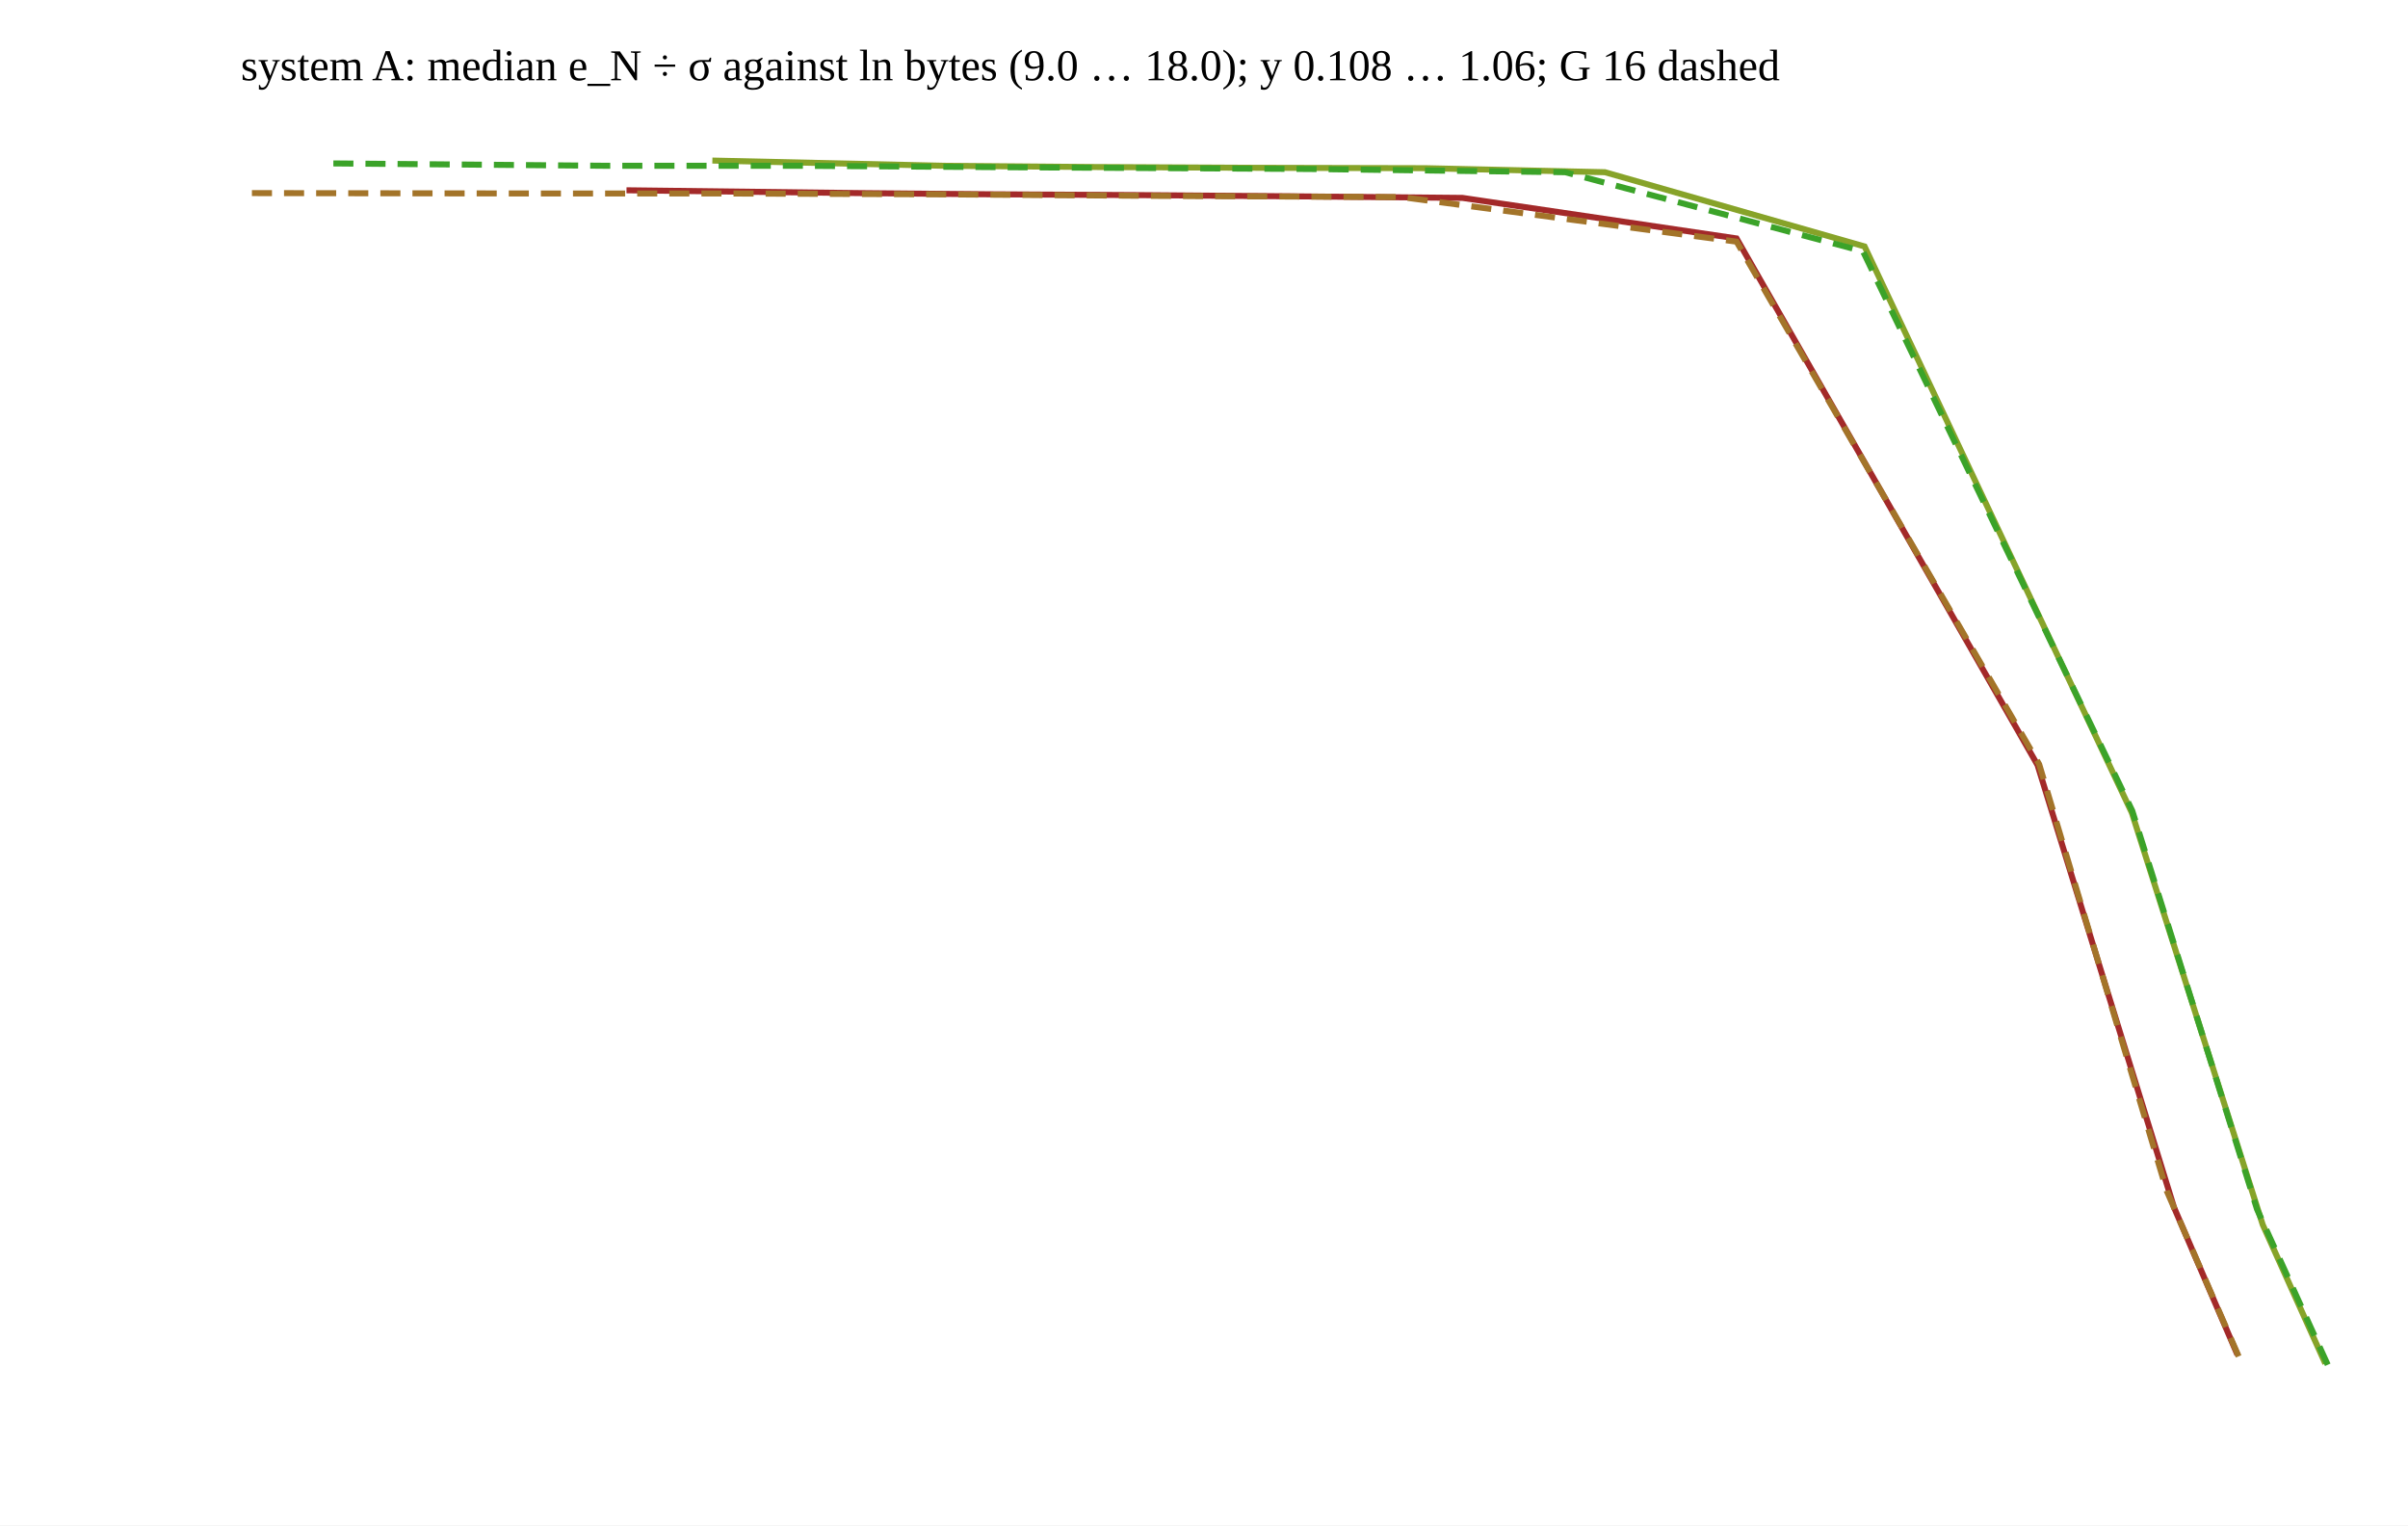
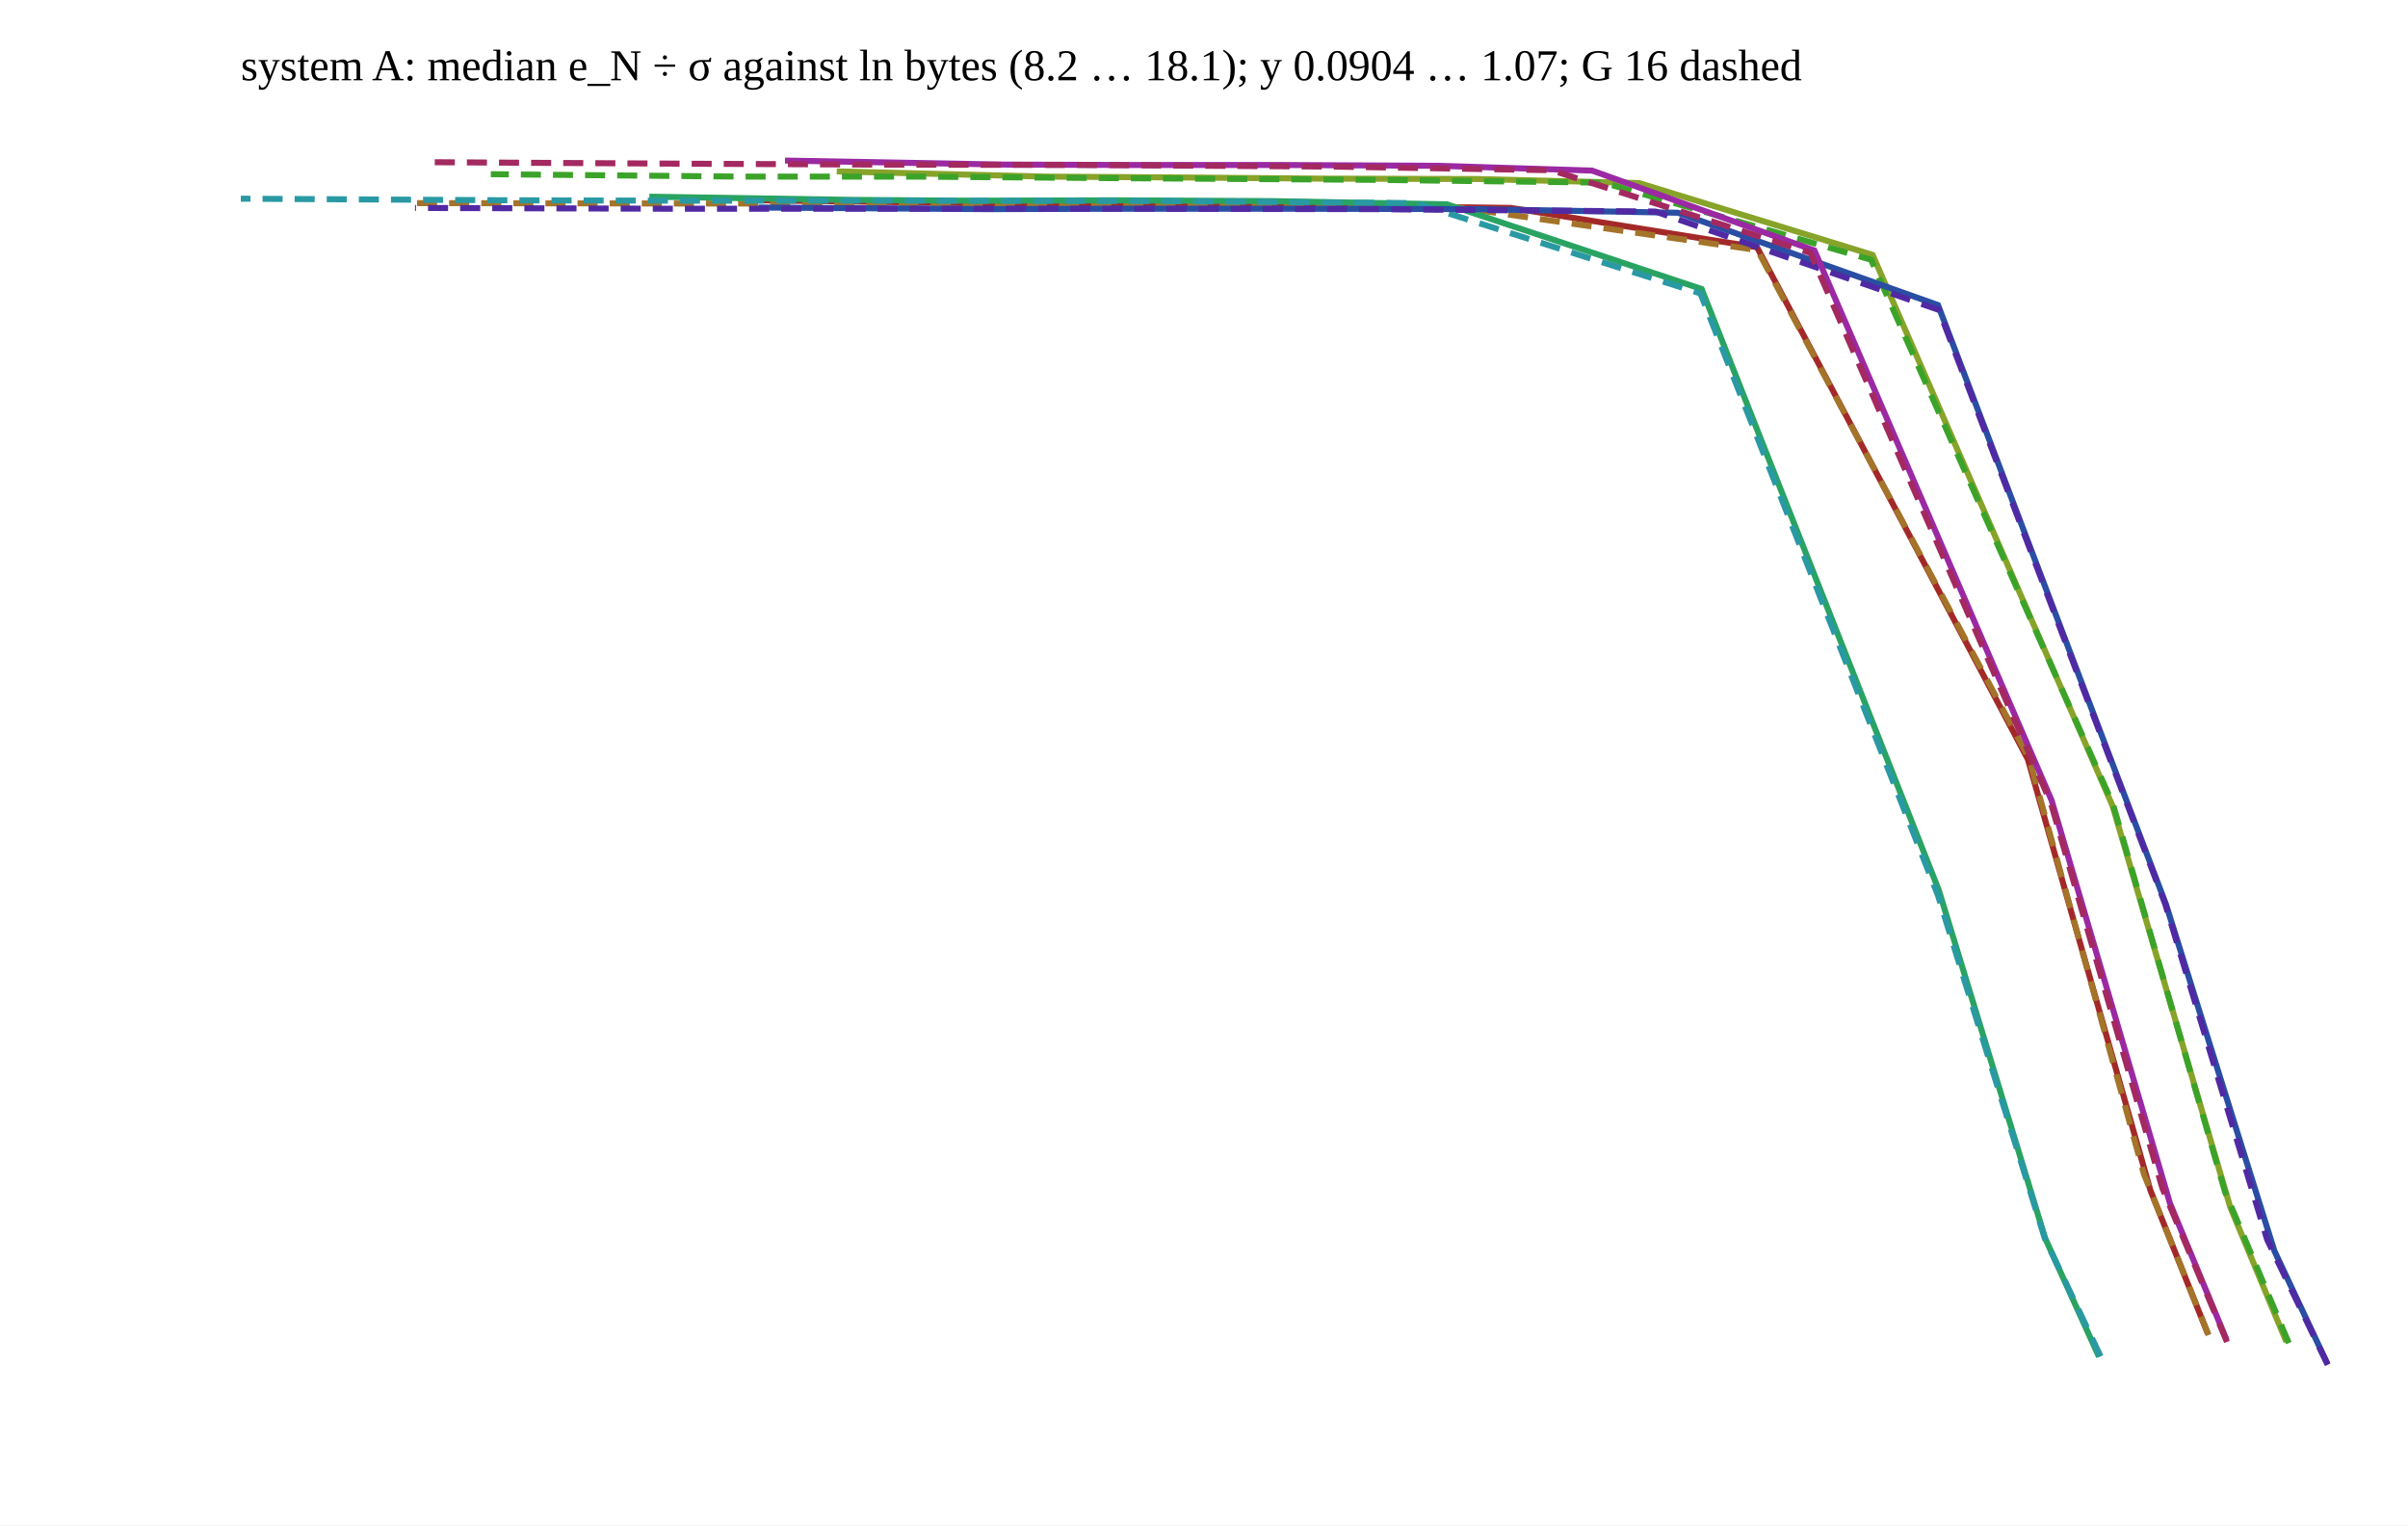
<svg xmlns="http://www.w3.org/2000/svg" viewBox="0 0 600 380" font-size="11">
  <rect width="600" height="380" fill="white" />
-   <text x="60" y="20">system A: median e_N ÷ σ against ln bytes (9.0 … 18.0); y 0.108 … 1.06; G 16 dashed</text>
-   <polyline fill="none" stroke="hsl(0,60%,40%)" stroke-width="1.5" points="557.5,337.5 541.7,300.8 507.7,190.6 432.7,59.4 364.4,49.3 321.3,48.9 283.4,48.6 246.5,48.4 213.7,48.1 156.1,47.4" />
-   <polyline fill="none" stroke="hsl(37,60%,40%)" stroke-width="1.5" stroke-dasharray="5 3" points="557.8,337.9 539.9,296.7 508.1,190.4 432.7,60.2 349.3,49.1 289.4,48.8 232.5,48.4 180.2,48.2 134.2,48.2 60.0,48.1" />
-   <polyline fill="none" stroke="hsl(74,60%,40%)" stroke-width="1.5" points="579.4,339.7 563.8,305.1 531.2,202.5 464.6,61.4 399.9,42.9 355.2,41.9 312.1,41.8 271.3,41.6 235.3,41.3 177.5,40.0" />
-   <polyline fill="none" stroke="hsl(111,60%,40%)" stroke-width="1.5" stroke-dasharray="5 3" points="580.0,340.0 562.4,301.3 531.3,202.0 464.2,62.6 390.0,42.9 326.5,42.1 257.5,41.7 199.5,41.3 151.3,41.3 81.6,40.7" />
+   <text x="60" y="20">system A: median e_N ÷ σ against ln bytes (8.2 … 18.1); y 0.0904 … 1.07; G 16 dashed</text>
+   <polyline fill="none" stroke="hsl(0,60%,40%)" stroke-width="1.5" points="550.1,332.2 535.8,296.5 505.3,189.2 437.8,61.6 376.5,51.8 337.8,51.3 303.7,51.1 270.6,50.9 241.1,50.6 189.3,49.9" />
+   <polyline fill="none" stroke="hsl(37,60%,40%)" stroke-width="1.5" stroke-dasharray="5 3" points="550.3,332.6 534.2,292.5 505.6,189.0 437.9,62.3 362.9,51.6 309.1,51.3 258.0,50.9 210.9,50.7 169.6,50.7 102.9,50.6" />
+   <polyline fill="none" stroke="hsl(74,60%,40%)" stroke-width="1.5" points="569.7,334.3 555.7,300.7 526.4,200.8 466.6,63.5 408.4,45.6 368.3,44.6 329.5,44.5 292.8,44.2 260.5,44.0 208.5,42.7" />
+   <polyline fill="none" stroke="hsl(111,60%,40%)" stroke-width="1.5" stroke-dasharray="5 3" points="570.3,334.6 554.4,296.9 526.5,200.4 466.2,64.7 399.5,45.5 342.4,44.8 280.5,44.4 228.3,44.0 185.0,44.0 122.3,43.4" />
+   <polyline fill="none" stroke="hsl(148,60%,40%)" stroke-width="1.5" points="523.0,338.0 509.6,308.5 483.1,221.8 424.0,72.0 360.5,50.9 317.1,50.1 277.3,49.9 242.3,50.0 212.8,49.8 161.8,49.0" />
+   <polyline fill="none" stroke="hsl(185,60%,40%)" stroke-width="1.5" stroke-dasharray="5 3" points="523.4,337.9 509.5,308.5 482.9,223.1 423.7,73.1 352.8,50.6 290.0,50.1 225.1,50.0 171.3,50.0 127.4,49.9 60.0,49.5" />
+   <polyline fill="none" stroke="hsl(222,60%,40%)" stroke-width="1.5" points="579.9,339.7 566.7,311.6 539.7,225.3 482.9,76.0 418.1,53.0 367.6,52.1 320.5,52.0 280.2,52.0 246.1,52.1 189.0,51.7" />
+   <polyline fill="none" stroke="hsl(259,60%,40%)" stroke-width="1.5" stroke-dasharray="5 3" points="580.0,340.0 564.9,308.8 539.5,225.2 483.1,77.2 412.5,52.7 342.5,52.1 268.4,52.0 212.6,52.0 166.6,52.0 103.4,51.8" />
+   <polyline fill="none" stroke="hsl(296,60%,40%)" stroke-width="1.5" points="554.8,333.8 540.7,299.8 511.2,199.4 452.1,62.4 396.7,42.5 358.3,41.3 318.0,41.1 281.4,41.1 250.1,41.0 195.6,40.0" />
+   <polyline fill="none" stroke="hsl(333,60%,40%)" stroke-width="1.5" stroke-dasharray="5 3" points="554.9,334.3 538.8,296.0 511.0,200.0 451.1,63.0 386.6,42.4 332.4,41.5 270.2,41.1 217.7,41.0 174.0,40.8 106.2,40.4" />
</svg>
